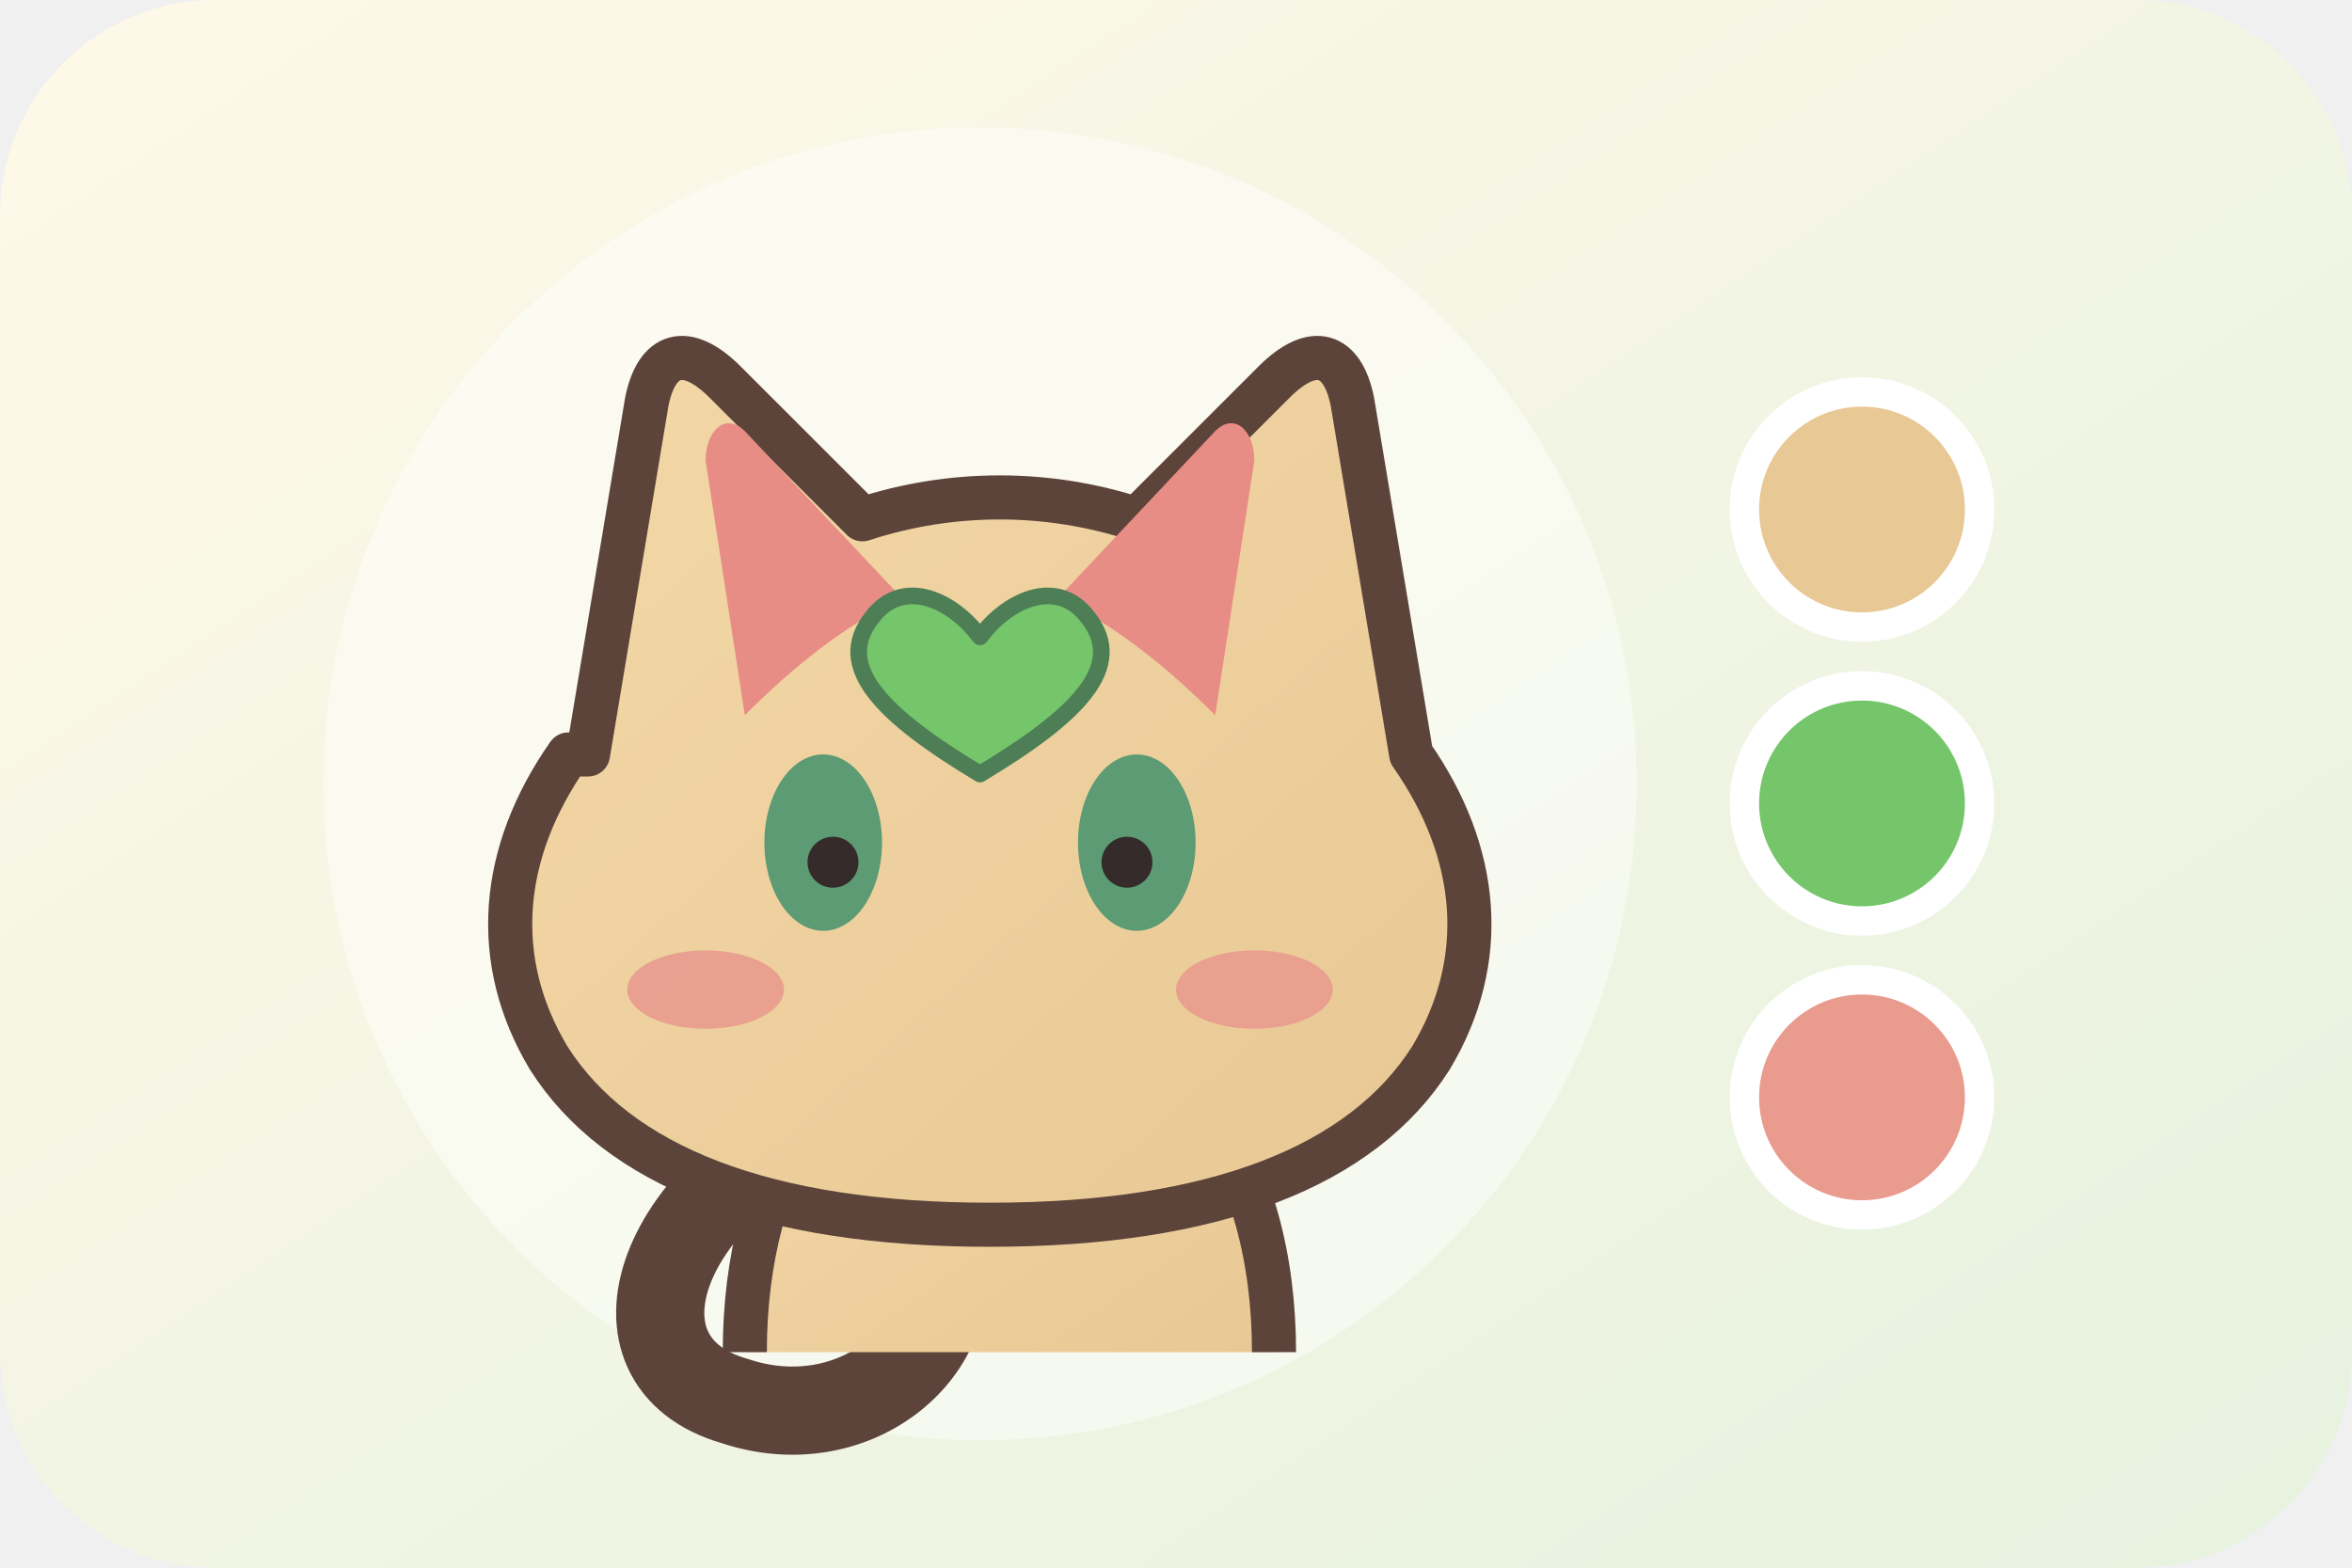
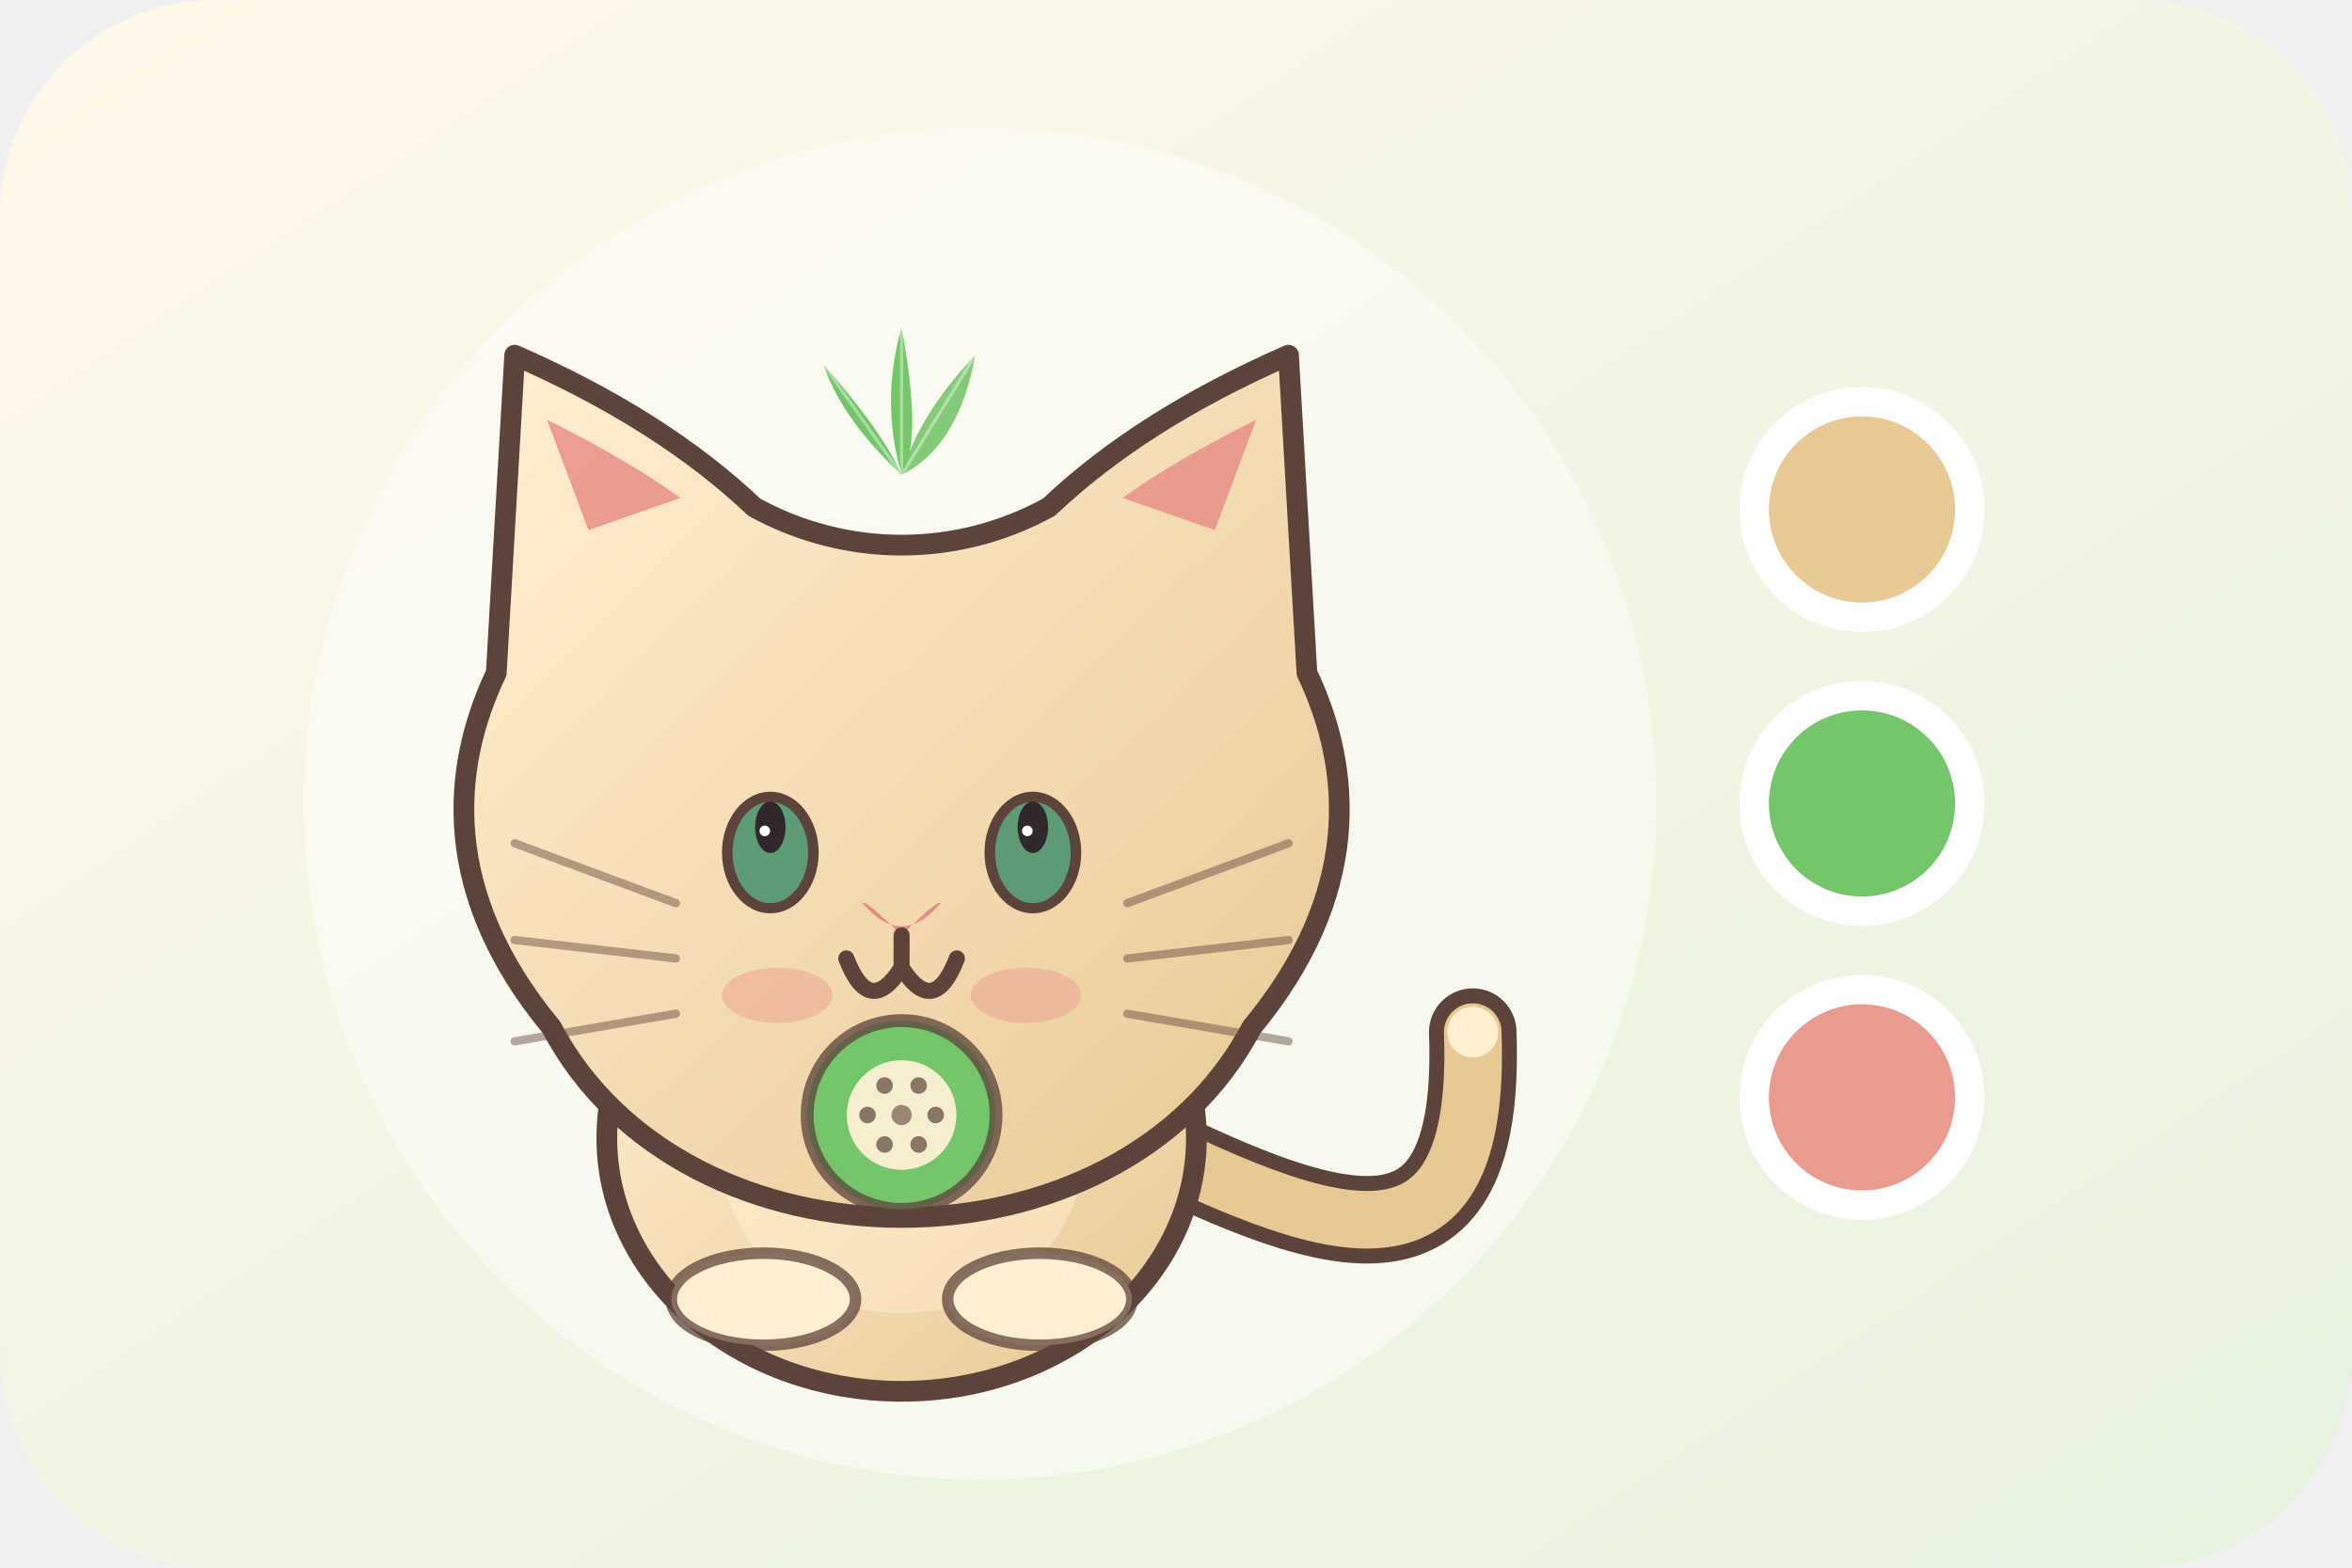
<svg xmlns="http://www.w3.org/2000/svg" width="240" height="160" viewBox="0 0 240 160" role="img" aria-labelledby="title description">
  <defs>
    <linearGradient id="wash" x1="0" y1="0" x2="1" y2="1">
      <stop offset="0" stop-color="#FFF8E8" />
      <stop offset="1" stop-color="#E6F2DF" />
    </linearGradient>
    <linearGradient id="fur" x1="0" y1="0" x2="1" y2="1">
-       <stop offset="0" stop-color="#F3D8A7" />
+       <stop offset="0" stop-color="#FFF0D2" />
      <stop offset="1" stop-color="#E8C894" />
    </linearGradient>
  </defs>
  <rect width="240" height="160" rx="22" fill="url(#wash)" />
-   <circle cx="100" cy="80" r="67" fill="#FFFFFF" opacity="0.46" />
-   <path d="M87 113c-20 8-26 26-12 30 12 4 23-5 21-15" fill="none" stroke="#5D443B" stroke-width="9" stroke-linecap="round" />
-   <path d="M76 138c0-19 9-34 26-38 19 4 28 19 28 38" fill="url(#fur)" stroke="#5D443B" stroke-width="4.5" stroke-linejoin="round" />
-   <path d="m60 77 6-36c1-5 4-6 8-2l14 14a45 45 0 0 1 28 0l14-14c4-4 7-3 8 2l6 36c7 10 8 21 2 31-7 11-22 17-45 17s-38-6-45-17c-6-10-5-21 2-31Z" fill="url(#fur)" stroke="#5D443B" stroke-width="4.5" stroke-linejoin="round" />
-   <path d="m72 47 4 26c5-5 10-9 16-12L76 44c-2-2-4 0-4 3ZM128 47l-4 26c-5-5-10-9-16-12l16-17c2-2 4 0 4 3Z" fill="#E88D85" />
-   <ellipse cx="84" cy="86" rx="6" ry="9" fill="#5C9B73" />
-   <ellipse cx="116" cy="86" rx="6" ry="9" fill="#5C9B73" />
-   <circle cx="85" cy="88" r="2.6" fill="#352B2A" />
-   <circle cx="115" cy="88" r="2.6" fill="#352B2A" />
-   <ellipse cx="72" cy="101" rx="8" ry="4" fill="#E99B8E" opacity="0.9" />
-   <ellipse cx="128" cy="101" rx="8" ry="4" fill="#E99B8E" opacity="0.9" />
-   <path d="M100 65c-3-4-8-6-11-2-4 5 1 10 11 16 10-6 15-11 11-16-3-4-8-2-11 2Z" fill="#75C56A" stroke="#4D7E56" stroke-width="1.7" stroke-linejoin="round" />
-   <circle cx="190" cy="52" r="12" fill="#E8C894" stroke="#FFFFFF" stroke-width="3" />
-   <circle cx="190" cy="82" r="12" fill="#75C56A" stroke="#FFFFFF" stroke-width="3" />
-   <circle cx="190" cy="112" r="12" fill="#E99B8E" stroke="#FFFFFF" stroke-width="3" />
+   <circle cx="100" cy="82" r="69" fill="#FFFFFF" opacity="0.42" />
+   <g transform="translate(92 95) scale(0.47)">
+     <path d="M52 46 C95 67 126 77 124 22" fill="none" stroke="#5D443B" stroke-width="19" stroke-linecap="round" />
+     <path d="M52 46 C95 67 126 77 124 22" fill="none" stroke="#E8C894" stroke-width="12.5" stroke-linecap="round" />
+     <circle cx="124" cy="22" r="5.5" fill="#FFF0D2" />
+     <ellipse cx="0" cy="45" rx="64" ry="55" fill="url(#fur)" stroke="#5D443B" stroke-width="4.5" />
+     <ellipse cx="0" cy="49.5" rx="39" ry="33.5" fill="#FFF0D2" opacity="0.5" />
+     <g transform="translate(0 -23)">
+       <path d="M-76 44 C-100 15 -98 -12 -88 -33 L-84 -102 Q-52 -88 -32 -69 C-12 -58 12 -58 32 -69 Q52 -88 84 -102 L88 -33 C98 -12 100 15 76 44 C47 99 -47 99 -76 44 Z" fill="url(#fur)" stroke="#5D443B" stroke-width="4.5" stroke-linejoin="round" />
+       <path d="M68 -64 77 -88 Q59 -79 48 -71Z" fill="#E88D85" opacity="0.83" />
+       <path d="M-68 -64 -77 -88 Q-59 -79 -48 -71Z" fill="#E88D85" opacity="0.83" />
+       <path d="M0 -76 Q-12.9 -88 -17 -100 Q-4.1 -85.4 0 -76Z" fill="#75C56A" />
+       <path d="M0 -76 Q3.6 -89 16 -102 Q12.4 -82.2 0 -76Z" fill="#75C56A" opacity="0.9" />
+       <path d="M0 -76 Q-4.6 -92 0 -108 Q4.6 -83.3 0 -76Z" fill="#75C56A" />
+       <path d="M0 -76 -17 -100M0 -76 16 -102M0 -76 0 -108" fill="none" stroke="#FFFFFF" stroke-opacity="0.38" stroke-width="0.7" stroke-linecap="round" />
+       <ellipse cx="-27" cy="37" rx="12" ry="6" fill="#E99B8E" opacity="0.46" />
+       <ellipse cx="27" cy="37" rx="12" ry="6" fill="#E99B8E" opacity="0.46" />
+       <ellipse cx="-28.5" cy="6" rx="10.5" ry="13.2" fill="#5D443B" />
+       <ellipse cx="-28.5" cy="6" rx="8.2" ry="11" fill="#5C9B73" />
+       <ellipse cx="-28.5" cy="0.5" rx="3.3" ry="5.6" fill="#30282C" />
+       <circle cx="-29.7" cy="1.3" r="1.15" fill="#FFFFFF" />
+       <ellipse cx="28.5" cy="6" rx="10.5" ry="13.2" fill="#5D443B" />
+       <ellipse cx="28.5" cy="6" rx="8.2" ry="11" fill="#5C9B73" />
+       <ellipse cx="28.5" cy="0.5" rx="3.3" ry="5.6" fill="#30282C" />
+       <circle cx="27.3" cy="1.3" r="1.15" fill="#FFFFFF" />
+       <path d="M0 24 Q-8 16 -8.5 17 Q0 27 8.5 17 Q8 16 0 24Z" fill="#E88D85" />
+       <path d="M0 24V31M0 31Q-7 42 -12 29M0 31Q7 42 12 29" fill="none" stroke="#5D443B" stroke-width="3.5" stroke-linecap="round" stroke-linejoin="round" />
+       <path d="M-49 17 -84 4M-49 29 -84 25M-49 41 -84 47M49 17 84 4M49 29 84 25M49 41 84 47" fill="none" stroke="#5D443B" stroke-opacity="0.45" stroke-width="1.8" stroke-linecap="round" />
+     </g>
+     <ellipse cx="-30" cy="80" rx="20" ry="10" fill="#FFF0D2" stroke="#5D443B" stroke-opacity="0.75" stroke-width="2.5" />
+     <ellipse cx="30" cy="80" rx="20" ry="10" fill="#FFF0D2" stroke="#5D443B" stroke-opacity="0.75" stroke-width="2.5" />
+     <circle cx="0" cy="40" r="20.5" fill="#75C56A" stroke="#5D443B" stroke-opacity="0.76" stroke-width="2.8" />
+     <circle cx="0" cy="40" r="11.9" fill="#F5EFCF" />
+     <circle cx="7.4" cy="40" r="1.8" fill="#5D443B" fill-opacity="0.7" />
+     <circle cx="3.7" cy="46.4" r="1.8" fill="#5D443B" fill-opacity="0.7" />
+     <circle cx="-3.7" cy="46.4" r="1.8" fill="#5D443B" fill-opacity="0.7" />
+     <circle cx="-7.4" cy="40" r="1.8" fill="#5D443B" fill-opacity="0.7" />
+     <circle cx="-3.7" cy="33.6" r="1.8" fill="#5D443B" fill-opacity="0.7" />
+     <circle cx="3.7" cy="33.6" r="1.8" fill="#5D443B" fill-opacity="0.7" />
+     <circle cx="0" cy="40" r="2.2" fill="#5D443B" fill-opacity="0.6" />
+   </g>
+   <circle cx="190" cy="52" r="11" fill="#E8C894" stroke="#FFFFFF" stroke-width="3" />
+   <circle cx="190" cy="82" r="11" fill="#75C56A" stroke="#FFFFFF" stroke-width="3" />
+   <circle cx="190" cy="112" r="11" fill="#E99B8E" stroke="#FFFFFF" stroke-width="3" />
</svg>
